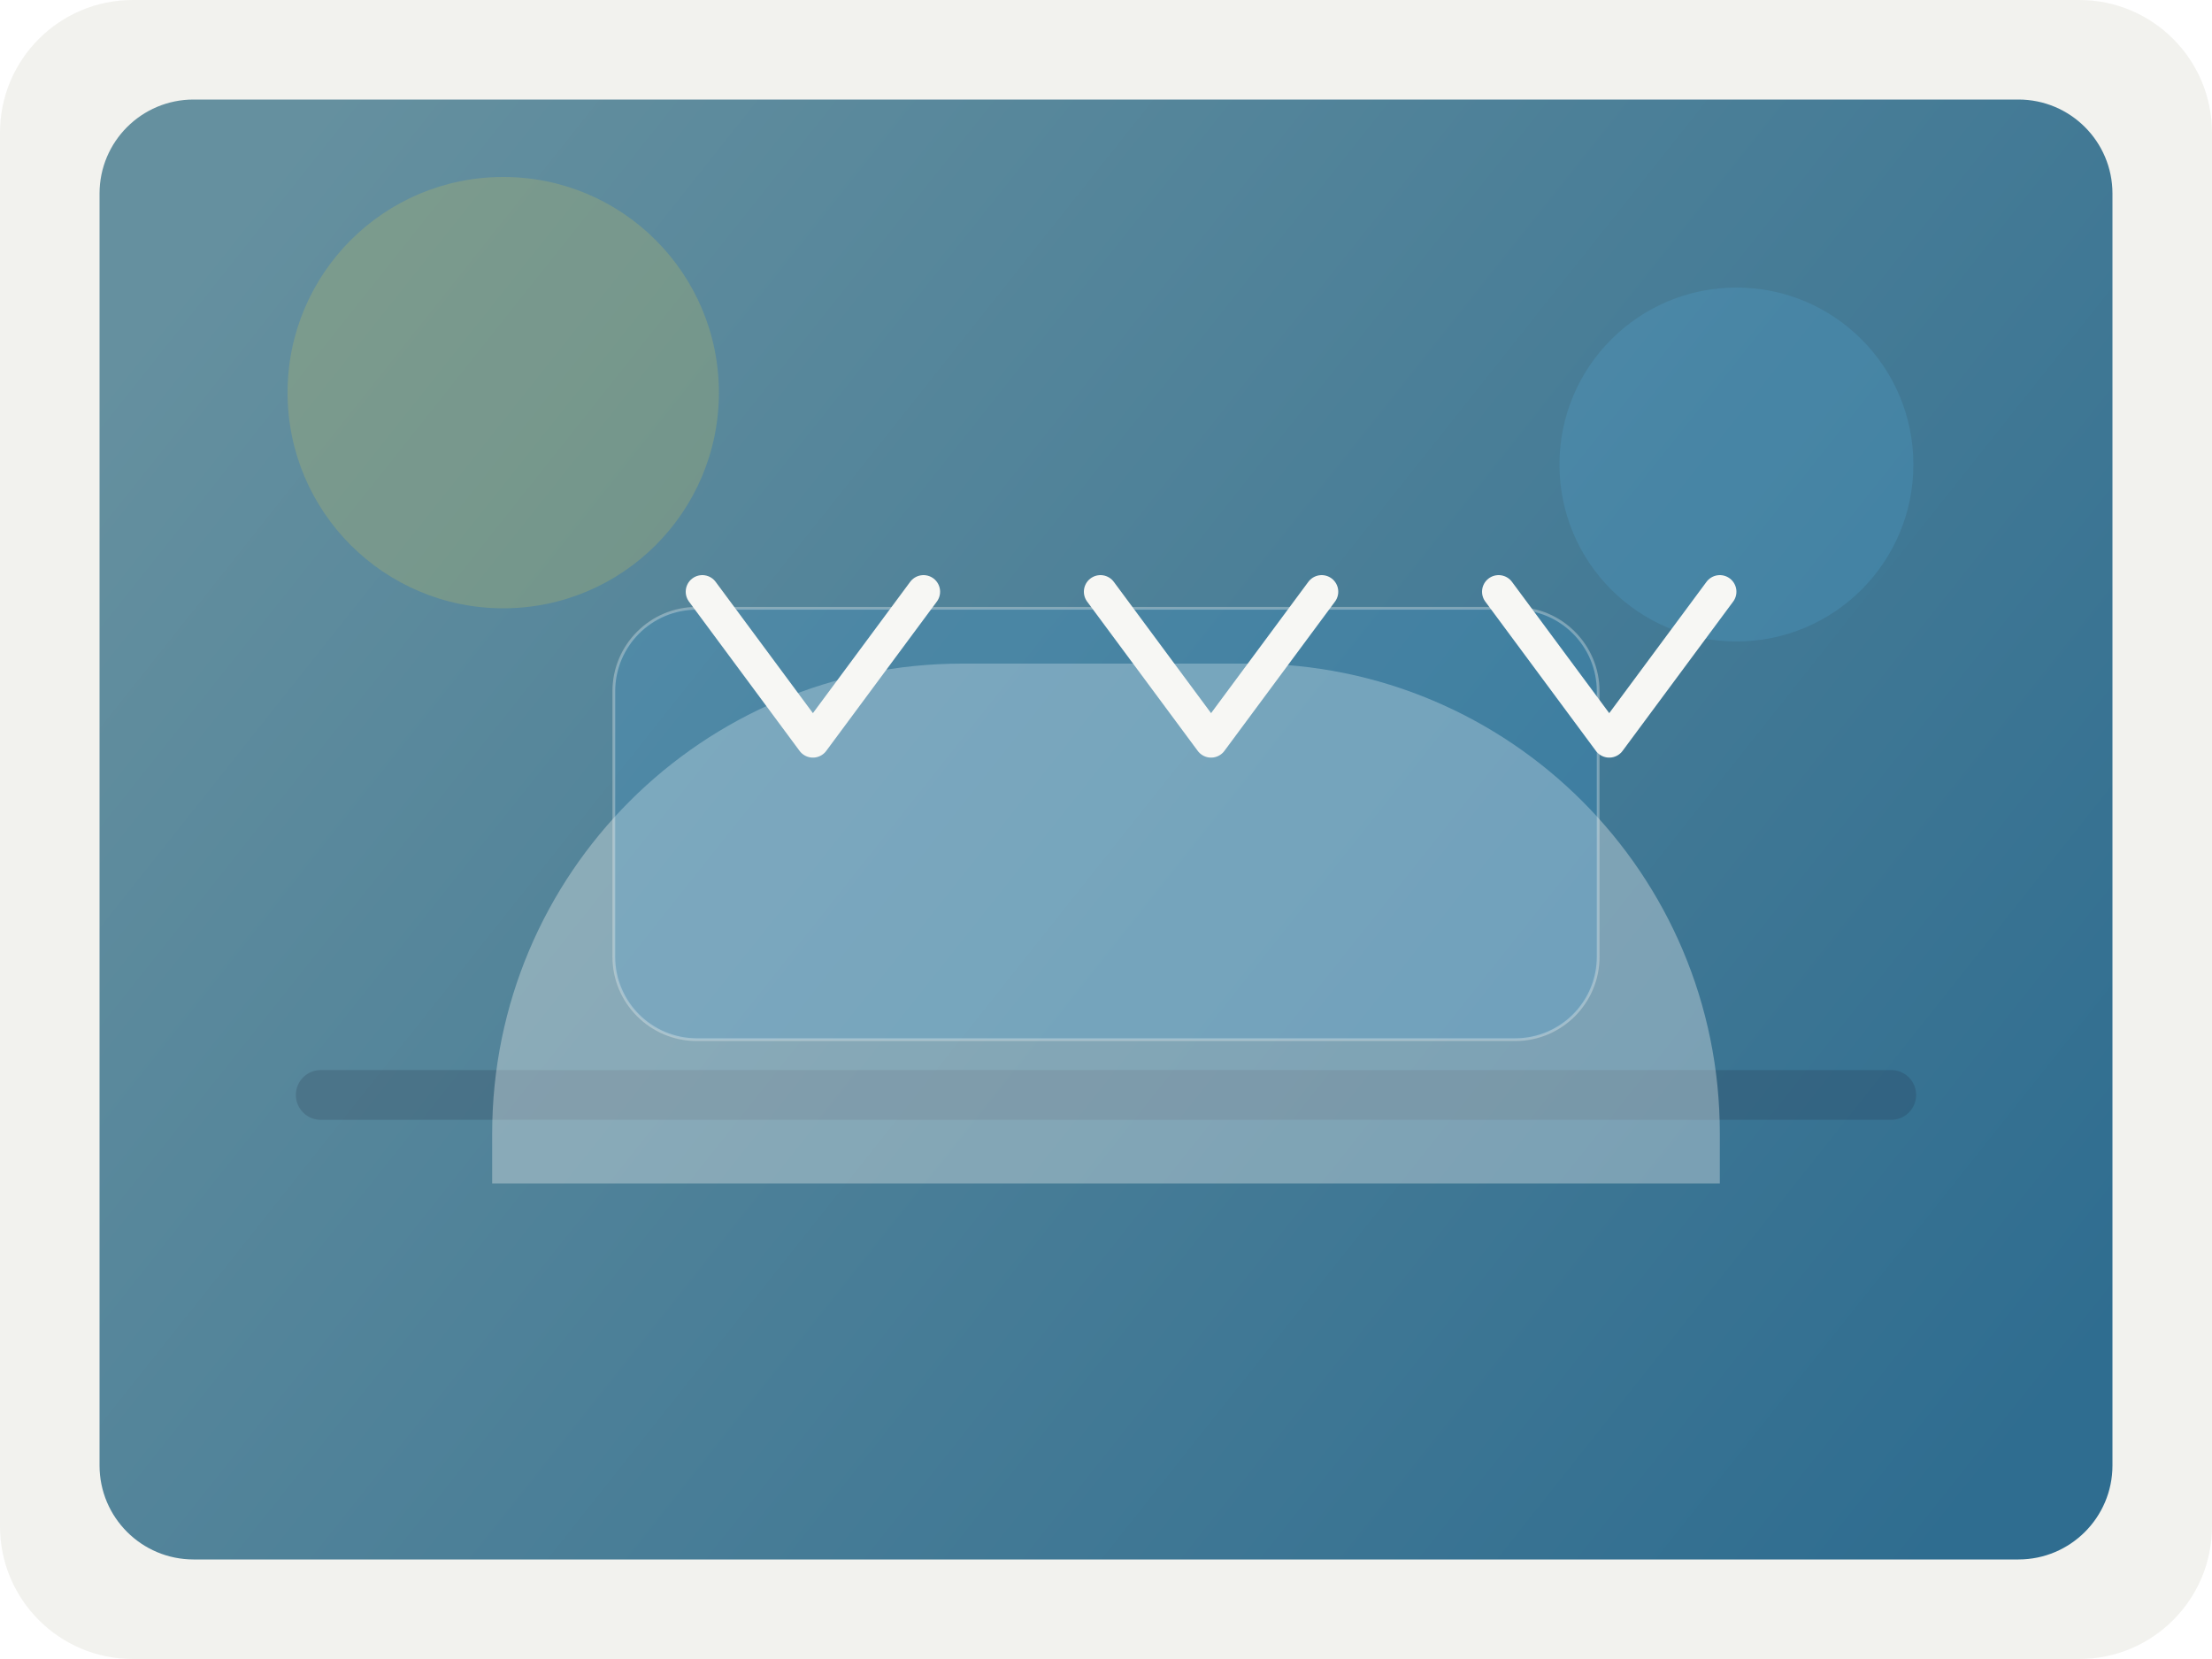
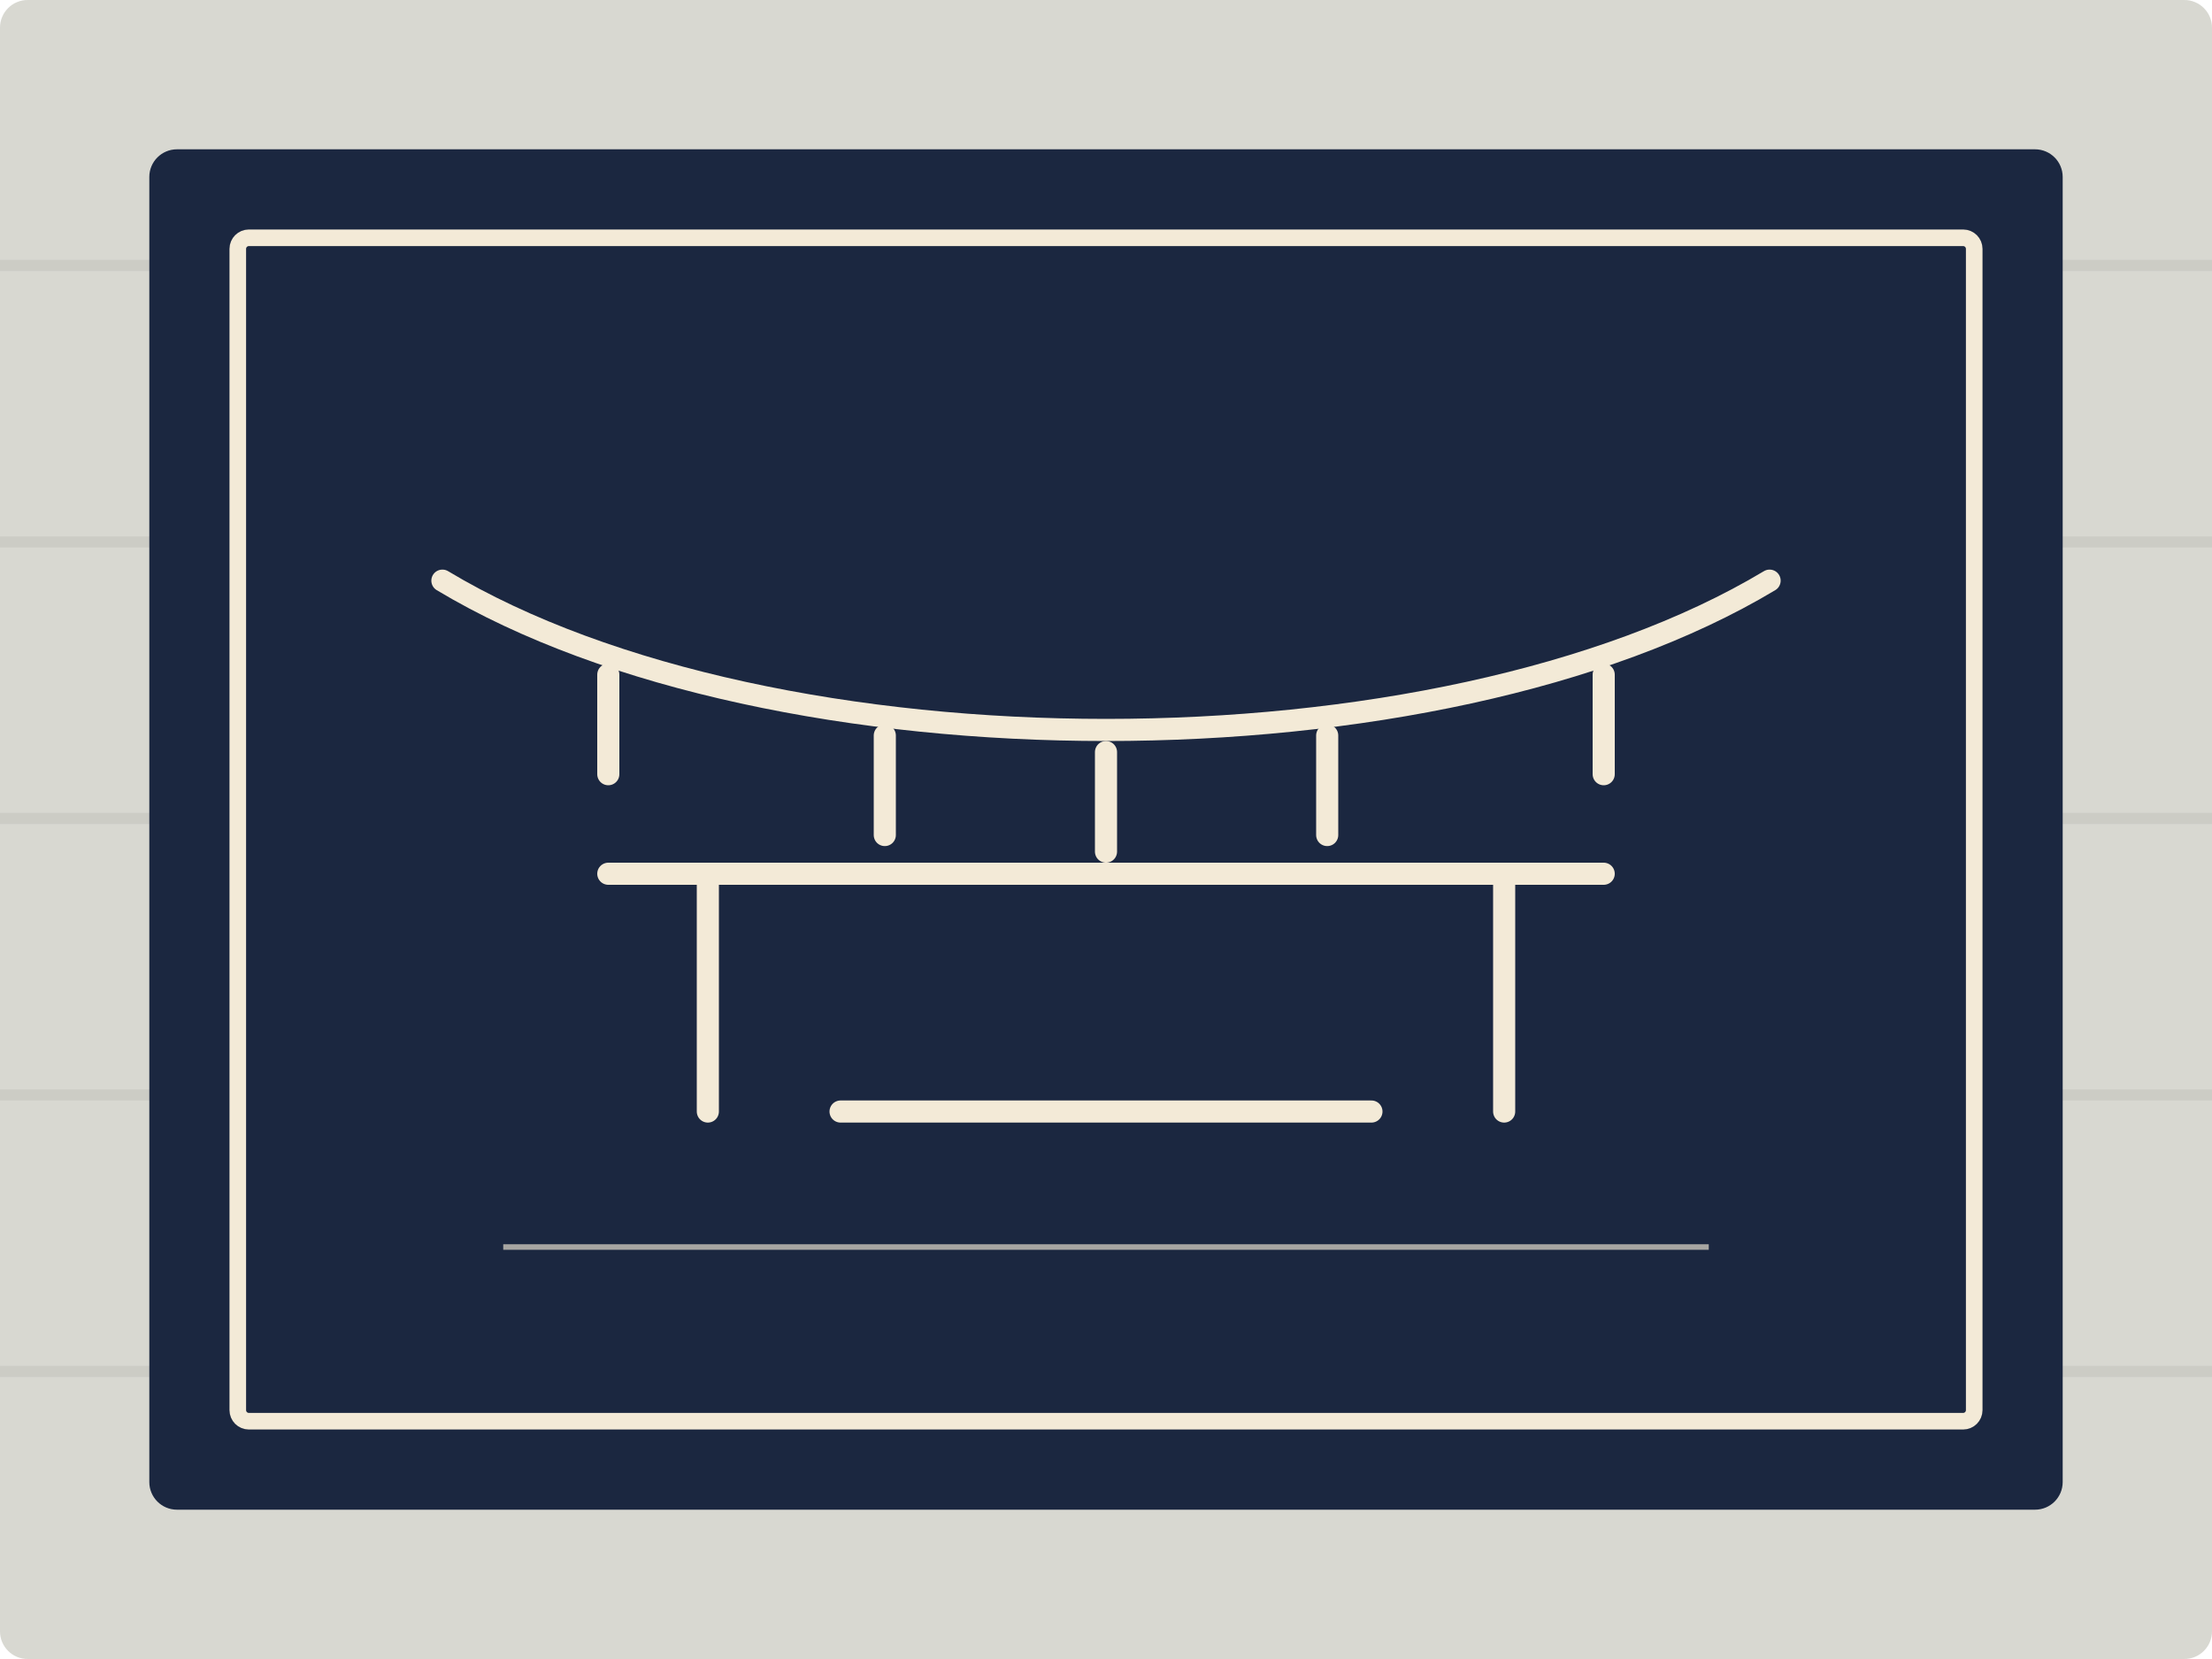
- <svg xmlns="http://www.w3.org/2000/svg" width="800" height="600" viewBox="0 0 800 600" fill="none">
-   <rect width="800" height="600" rx="48" fill="#F2F2EE" />
-   <rect x="36" y="36" width="728" height="528" rx="34" fill="url(#bg)" />
-   <circle cx="182" cy="142" r="78" fill="#D5CA55" fill-opacity="0.22" />
-   <circle cx="628" cy="168" r="64" fill="#59AFE2" fill-opacity="0.2" />
-   <path d="M116 396H684" stroke="#1F243A" stroke-opacity="0.18" stroke-width="18" stroke-linecap="round" />
-   <path d="M178 410C178 316 254 240 348 240H452C546 240 622 316 622 410V428H178V410Z" fill="#F7F7F4" fill-opacity="0.34" />
-   <rect x="222" y="220" width="356" height="156" rx="30" fill="#309ADD" fill-opacity="0.16" stroke="#F7F7F4" stroke-opacity="0.32" />
-   <path d="M254 214L294 268L334 214" stroke="#F7F7F4" stroke-width="12" stroke-linecap="round" stroke-linejoin="round" />
-   <path d="M398 214L438 268L478 214" stroke="#F7F7F4" stroke-width="12" stroke-linecap="round" stroke-linejoin="round" />
-   <path d="M542 214L582 268L622 214" stroke="#F7F7F4" stroke-width="12" stroke-linecap="round" stroke-linejoin="round" />
-   <defs>
-     <linearGradient id="bg" x1="88" y1="72" x2="702" y2="560" gradientUnits="userSpaceOnUse">
-       <stop stop-color="#65909F" />
-       <stop offset="1" stop-color="#2F6D90" />
-     </linearGradient>
-   </defs>
+ <svg xmlns="http://www.w3.org/2000/svg" width="800" height="600" viewBox="0 0 800 600" fill="none" role="img" aria-labelledby="title desc">
+   <rect width="800" height="600" rx="10" fill="#d8d8d1" />
+   <path d="M0 96h800M0 196h800M0 296h800M0 396h800M0 496h800" stroke="#b8b9b4" stroke-width="4" opacity=".4" />
+   <rect x="54" y="54" width="692" height="492" rx="10" fill="#1b2740" />
+   <rect x="86" y="86" width="628" height="428" rx="4" stroke="#f3ead7" stroke-width="6" />
+   <path d="M160 210c120 72 360 72 480 0" stroke="#f3ead7" stroke-width="8" stroke-linecap="round" />
+   <path d="M220 244v36M320 266v36M400 272v36M480 266v36M580 244v36" stroke="#f3ead7" stroke-width="8" stroke-linecap="round" />
+   <path d="M220 316h360M256 316v86M544 316v86M304 402h192" stroke="#f3ead7" stroke-width="8" stroke-linecap="round" />
+   <rect x="182" y="450" width="436" height="2" fill="#f3ead7" opacity=".65" />
</svg>
